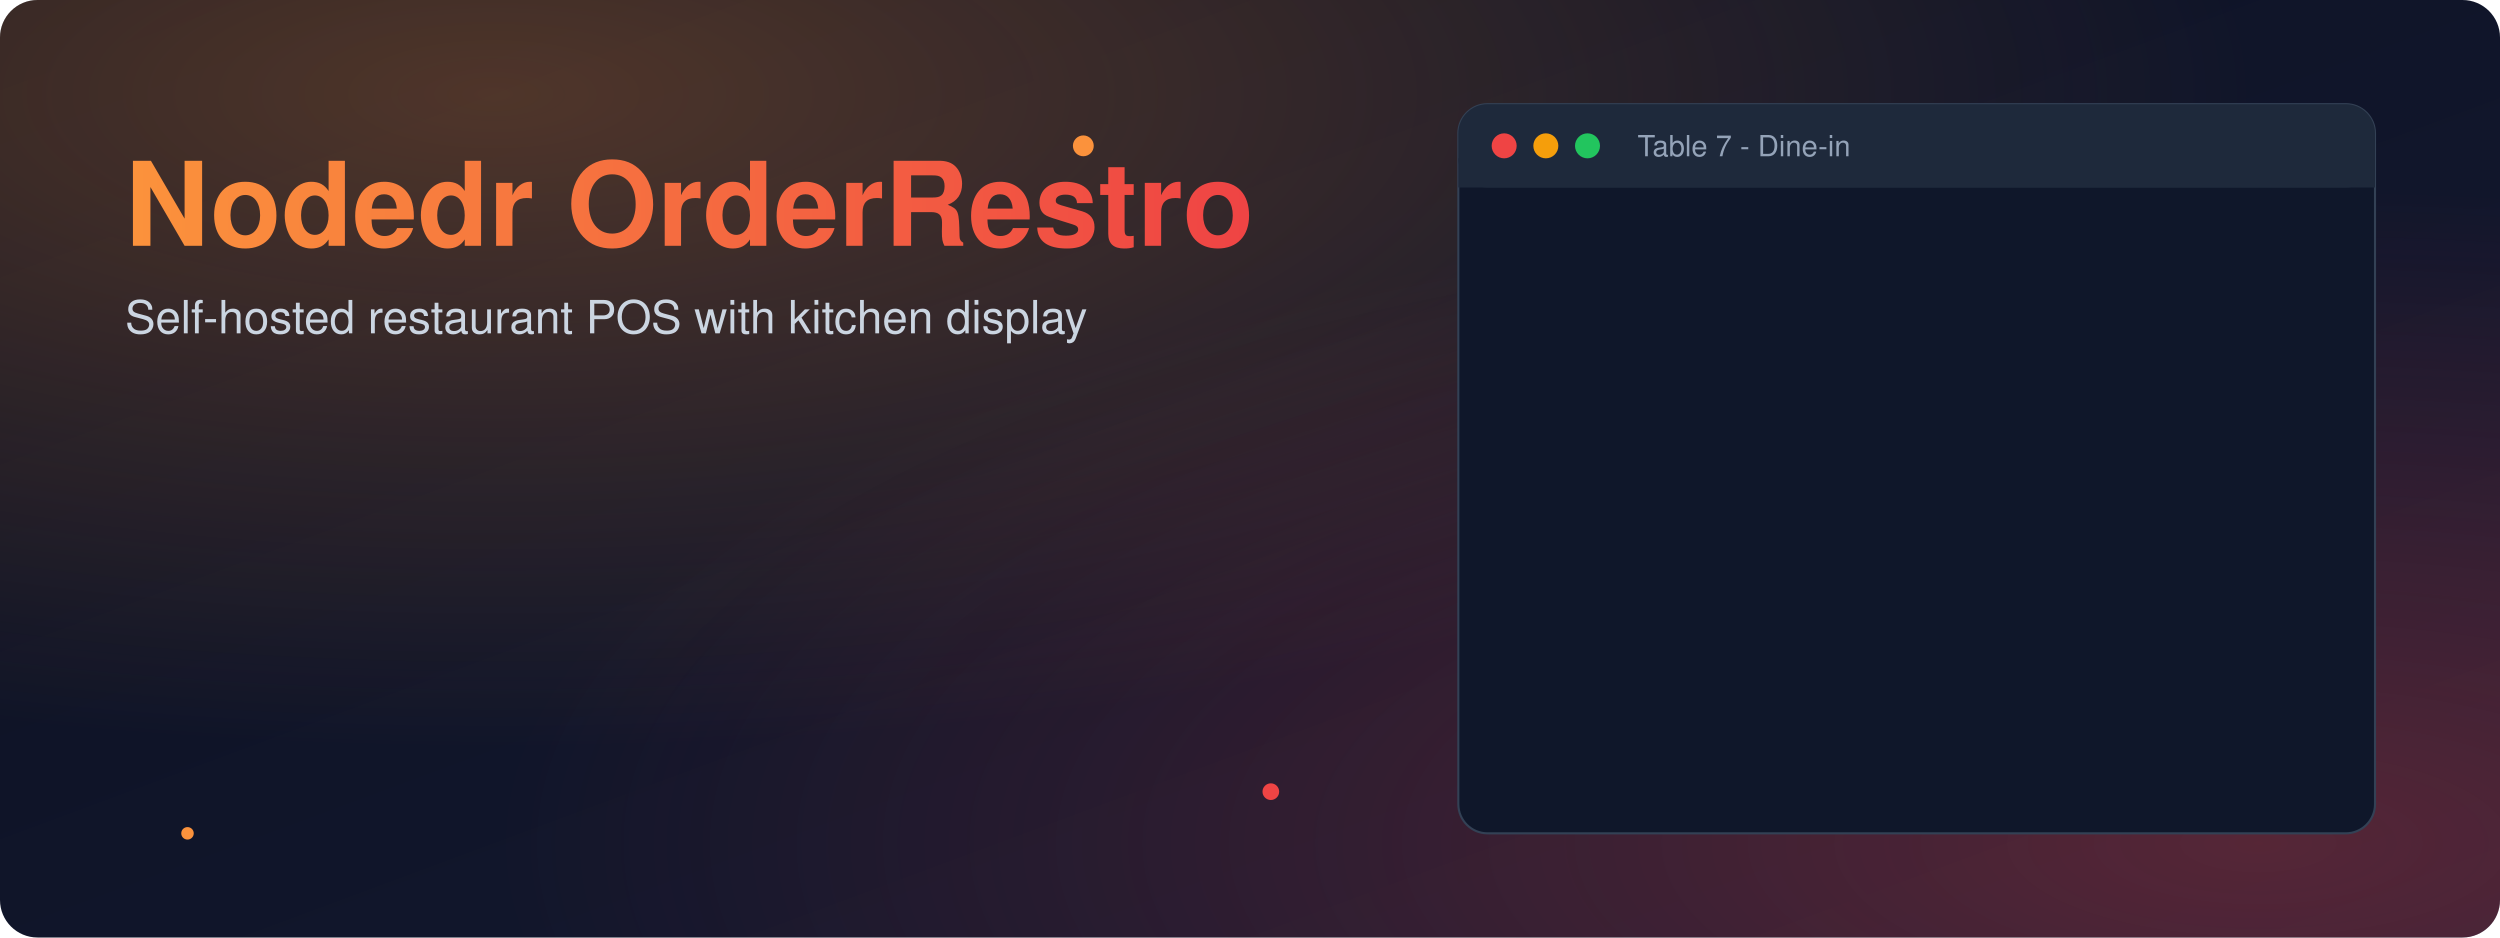
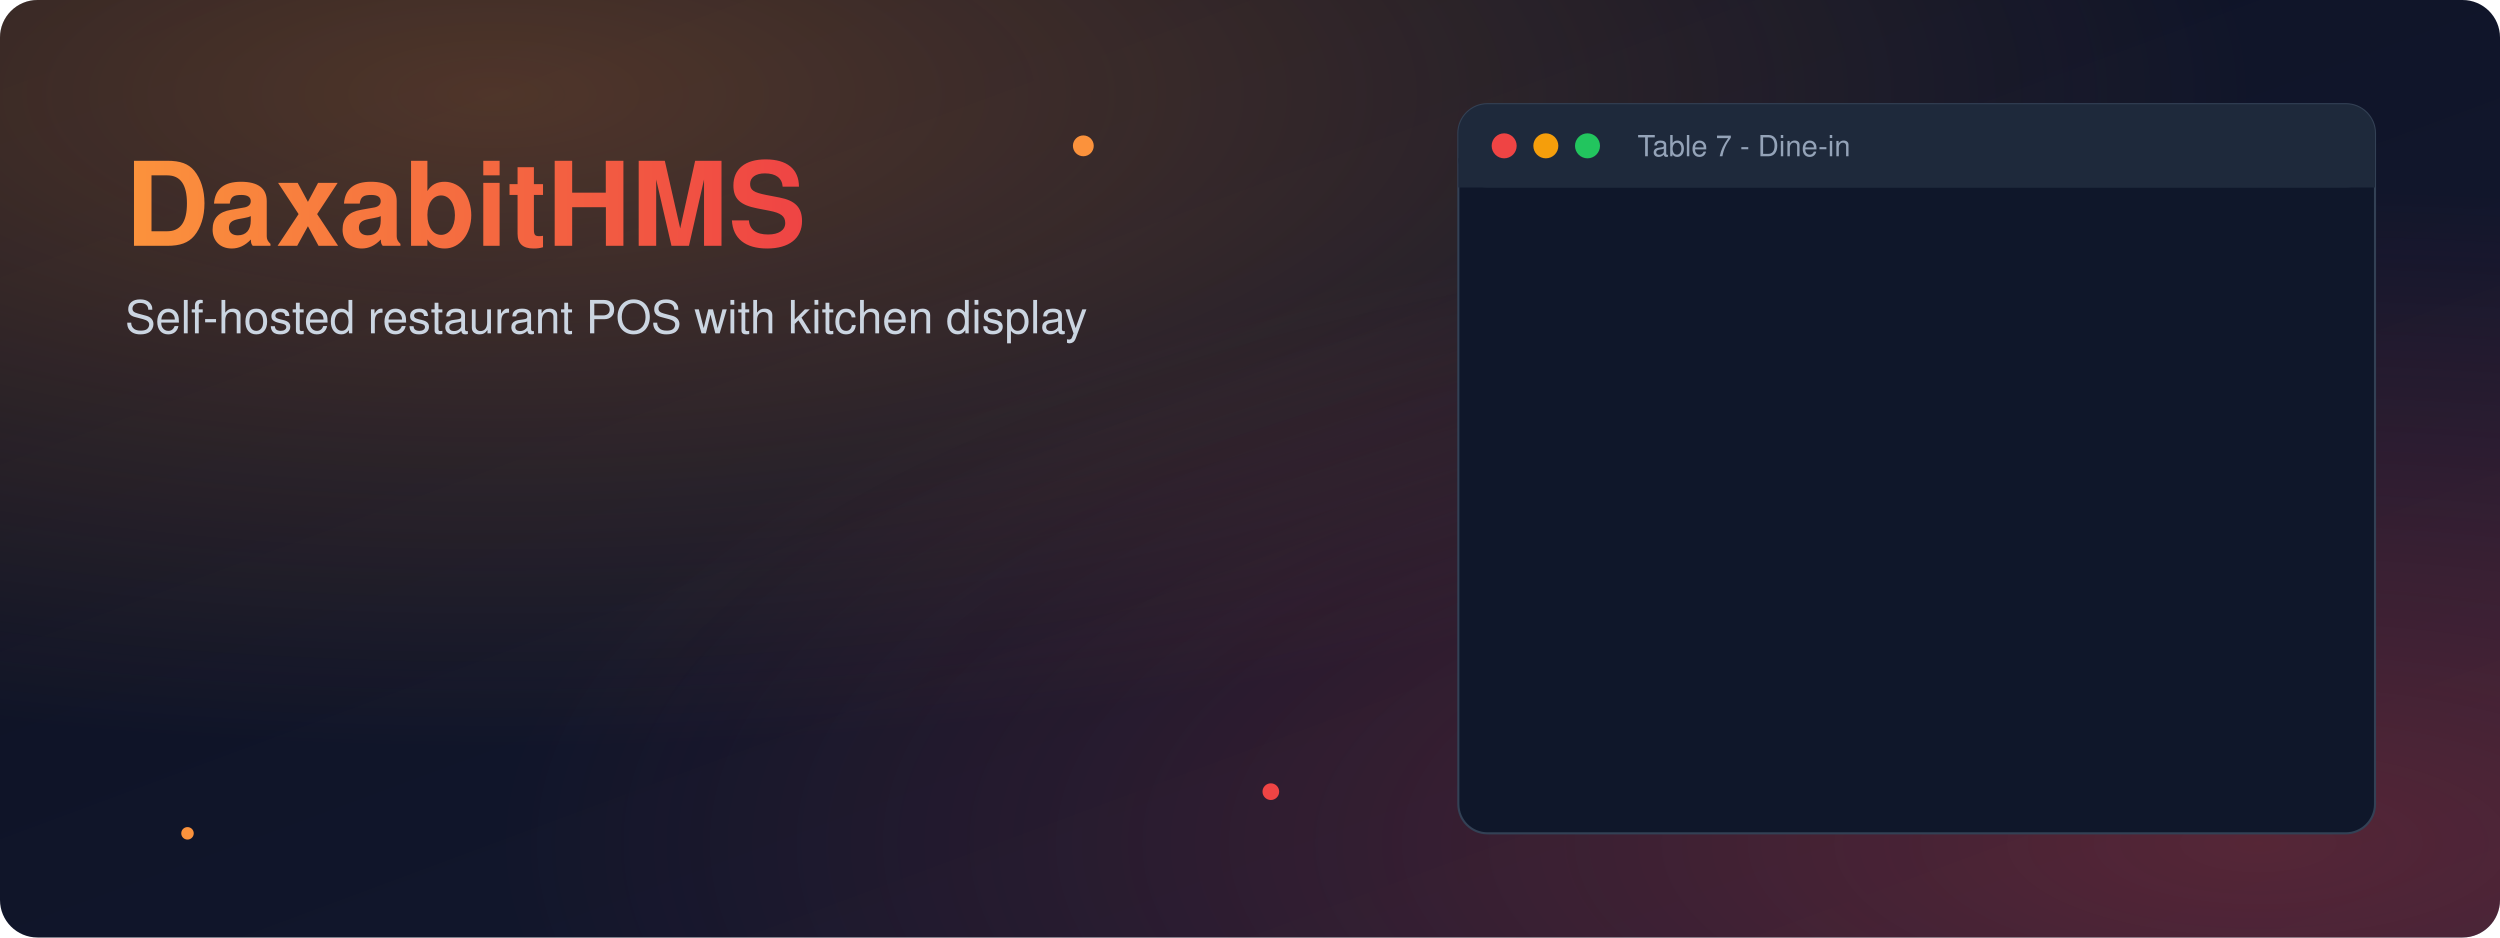
- <svg xmlns="http://www.w3.org/2000/svg" width="1200" height="450" viewBox="0 0 1200 450" role="img" aria-label="Nodedr OrderRestro - Self-hosted restaurant POS with kitchen display">
+ <svg xmlns="http://www.w3.org/2000/svg" width="1200" height="450" viewBox="0 0 1200 450" role="img" aria-label="DaxabitHMS - Self-hosted restaurant POS with kitchen display">
  <style>@media (prefers-reduced-motion: reduce){*{animation:none!important;opacity:1!important}}@keyframes typ{0%,3.00%{width:0}17.00%,93%{width:642px}100%{width:0}}@keyframes c0{0%,18.00%{opacity:0;transform:translateY(6px)}20.00%,93.00%{opacity:1;transform:translateY(0)}100%{opacity:0;transform:translateY(0)}}@keyframes c1{0%,21.00%{opacity:0;transform:translateY(6px)}23.00%,93.00%{opacity:1;transform:translateY(0)}100%{opacity:0;transform:translateY(0)}}@keyframes c2{0%,24.00%{opacity:0;transform:translateY(6px)}26.00%,93.00%{opacity:1;transform:translateY(0)}100%{opacity:0;transform:translateY(0)}}@keyframes c3{0%,27.00%{opacity:0;transform:translateY(6px)}29.00%,93.00%{opacity:1;transform:translateY(0)}100%{opacity:0;transform:translateY(0)}}@keyframes lic{0%,38.00%{opacity:0;transform:translateY(6px)}40.00%,93.00%{opacity:1;transform:translateY(0)}100%{opacity:0;transform:translateY(0)}}@keyframes r0{0%,12.00%{opacity:0;transform:translateY(6px)}14.00%,93.00%{opacity:1;transform:translateY(0)}100%{opacity:0;transform:translateY(0)}}@keyframes r1{0%,19.00%{opacity:0;transform:translateY(6px)}21.00%,93.00%{opacity:1;transform:translateY(0)}100%{opacity:0;transform:translateY(0)}}@keyframes r2{0%,26.00%{opacity:0;transform:translateY(6px)}28.00%,93.00%{opacity:1;transform:translateY(0)}100%{opacity:0;transform:translateY(0)}}@keyframes r3{0%,33.00%{opacity:0;transform:translateY(6px)}35.00%,93.00%{opacity:1;transform:translateY(0)}100%{opacity:0;transform:translateY(0)}}@keyframes tot{0%,45.00%{opacity:0;transform:translateY(6px)}47.00%,93.00%{opacity:1;transform:translateY(0)}100%{opacity:0;transform:translateY(0)}}@keyframes bdg{0%,55.00%{opacity:0;transform:translateY(6px)}57.00%,93.00%{opacity:1;transform:translateY(0)}100%{opacity:0;transform:translateY(0)}}.title,.sub{animation:rise 14.0s ease-out infinite}@keyframes rise{0%{opacity:0;transform:translateY(10px)}4%,93%{opacity:1;transform:translateY(0)}100%{opacity:0}}.typ{animation:typ 14.0s steps(58) infinite}.float{animation:flt 6s ease-in-out infinite}@keyframes flt{50%{transform:translateY(-8px)}}.orb{animation:orb 7s ease-in-out infinite}.o2{animation-delay:-2s}.o3{animation-delay:-4s}@keyframes orb{50%{transform:translateY(-18px);opacity:.4}}.c0{animation:c0 14.0s ease-out infinite;opacity:0}.c1{animation:c1 14.0s ease-out infinite;opacity:0}.c2{animation:c2 14.0s ease-out infinite;opacity:0}.c3{animation:c3 14.0s ease-out infinite;opacity:0}.c4{animation:c4 14.0s ease-out infinite;opacity:0}.r0{animation:r0 14.0s ease-out infinite;opacity:0}.r1{animation:r1 14.0s ease-out infinite;opacity:0}.r2{animation:r2 14.0s ease-out infinite;opacity:0}.r3{animation:r3 14.0s ease-out infinite;opacity:0}.lic{animation:lic 14.0s ease-out infinite;opacity:0}.tot{animation:tot 14.0s ease-out infinite;opacity:0}.bdg{animation:bdg 14.0s ease-out infinite;opacity:0}</style>
  <defs>
    <linearGradient id="bg" x1="0" y1="0" x2="1" y2="1">
      <stop offset="0" stop-color="#0b1020" />
      <stop offset="1" stop-color="#151a33" />
    </linearGradient>
    <linearGradient id="ac" x1="0" y1="0" x2="1" y2="0">
      <stop offset="0" stop-color="#fb923c" />
      <stop offset="1" stop-color="#ef4444" />
    </linearGradient>
    <radialGradient id="g1" cx="0.2" cy="0.1" r="0.7">
      <stop offset="0" stop-color="#fb923c" stop-opacity="0.28" />
      <stop offset="1" stop-color="#fb923c" stop-opacity="0" />
    </radialGradient>
    <radialGradient id="g2" cx="0.9" cy="0.9" r="0.7">
      <stop offset="0" stop-color="#ef4444" stop-opacity="0.30" />
      <stop offset="1" stop-color="#ef4444" stop-opacity="0" />
    </radialGradient>
    <clipPath id="tclip">
      <rect class="typ" x="60" y="188" width="0" height="40" />
    </clipPath>
  </defs>
  <rect width="1200" height="450" rx="18" fill="url(#bg)" />
  <rect width="1200" height="450" rx="18" fill="url(#g1)" />
  <rect width="1200" height="450" rx="18" fill="url(#g2)" />
  <circle class="orb o1" cx="520" cy="70" r="5" fill="#fb923c" />
  <circle class="orb o2" cx="610" cy="380" r="4" fill="#ef4444" />
  <circle class="orb o3" cx="90" cy="400" r="3" fill="#fb923c" />
-   <text x="60" y="118" font-family="-apple-system,BlinkMacSystemFont,'Segoe UI',Helvetica,Arial,sans-serif" font-size="56" font-weight="800" fill="url(#ac)" class="title">Nodedr OrderRestro</text>
+   <text x="60" y="118" font-family="-apple-system,BlinkMacSystemFont,'Segoe UI',Helvetica,Arial,sans-serif" font-size="56" font-weight="800" fill="url(#ac)" class="title">DaxabitHMS</text>
  <text x="60" y="160" font-family="-apple-system,BlinkMacSystemFont,'Segoe UI',Helvetica,Arial,sans-serif" font-size="22" fill="#cbd5e1" class="sub">Self-hosted restaurant POS with kitchen display</text>
  <g clip-path="url(#tclip)">
    <text x="60" y="214" font-family="ui-monospace,SFMono-Regular,Menlo,Consolas,monospace" font-size="18" fill="#fb923c">Tables, KOT, UPI QR, inventory and payroll. Works offline.</text>
  </g>
  <g class="c0">
    <rect x="60" y="262" width="150" height="34" rx="17" fill="none" stroke="#fb923c" stroke-opacity="0.55" />
    <text x="135" y="284" text-anchor="middle" font-family="-apple-system,BlinkMacSystemFont,'Segoe UI',Helvetica,Arial,sans-serif" font-size="15" fill="#e2e8f0">UPI QR payments</text>
  </g>
  <g class="c1">
    <rect x="220.0" y="262" width="150" height="34" rx="17" fill="none" stroke="#fb923c" stroke-opacity="0.55" />
    <text x="295" y="284" text-anchor="middle" font-family="-apple-system,BlinkMacSystemFont,'Segoe UI',Helvetica,Arial,sans-serif" font-size="15" fill="#e2e8f0">Kitchen display</text>
  </g>
  <g class="c2">
    <rect x="380.0" y="262" width="125" height="34" rx="17" fill="none" stroke="#fb923c" stroke-opacity="0.55" />
    <text x="442" y="284" text-anchor="middle" font-family="-apple-system,BlinkMacSystemFont,'Segoe UI',Helvetica,Arial,sans-serif" font-size="15" fill="#e2e8f0">Reservations</text>
  </g>
  <g class="c3">
    <rect x="514.8" y="262" width="83" height="34" rx="17" fill="none" stroke="#fb923c" stroke-opacity="0.55" />
    <text x="556" y="284" text-anchor="middle" font-family="-apple-system,BlinkMacSystemFont,'Segoe UI',Helvetica,Arial,sans-serif" font-size="15" fill="#e2e8f0">Payroll</text>
  </g>
  <g class="lic">
-     <text x="60" y="352" font-family="-apple-system,BlinkMacSystemFont,'Segoe UI',Helvetica,Arial,sans-serif" font-size="16" fill="#94a3b8">Open source (AGPL-3.0) · Self-hosted · Made by NodeDR Infotech</text>
+     <text x="60" y="352" font-family="-apple-system,BlinkMacSystemFont,'Segoe UI',Helvetica,Arial,sans-serif" font-size="16" fill="#94a3b8">Open source (AGPL-3.0) · Self-hosted · Made by DaxabitHMS</text>
    <rect x="60" y="372" width="170" height="3" rx="2" fill="url(#ac)" />
  </g>
  <g class="float">
    <rect x="700" y="50" width="440" height="350" rx="14" fill="#0f172a" stroke="#334155" />
    <rect x="700" y="50" width="440" height="40" rx="14" fill="#1e293b" />
    <rect x="700" y="76" width="440" height="14" fill="#1e293b" />
    <circle cx="722" cy="70" r="6" fill="#ef4444" />
    <circle cx="742" cy="70" r="6" fill="#f59e0b" />
    <circle cx="762" cy="70" r="6" fill="#22c55e" />
    <text x="786" y="75" font-family="-apple-system,BlinkMacSystemFont,'Segoe UI',Helvetica,Arial,sans-serif" font-size="14" fill="#94a3b8">Table 7 - Dine-in</text>
    <g class="r0">
      <text x="728" y="130" font-family="-apple-system,BlinkMacSystemFont,'Segoe UI',Helvetica,Arial,sans-serif" font-size="18" fill="#e2e8f0">Paneer Tikka x2</text>
      <text x="1112" y="130" text-anchor="end" font-family="ui-monospace,SFMono-Regular,Menlo,Consolas,monospace" font-size="18" fill="#e2e8f0">Rs 520.00</text>
      <line x1="728" y1="142" x2="1112" y2="142" stroke="#1e293b" />
    </g>
    <g class="r1">
      <text x="728" y="170" font-family="-apple-system,BlinkMacSystemFont,'Segoe UI',Helvetica,Arial,sans-serif" font-size="18" fill="#e2e8f0">Butter Naan x4</text>
      <text x="1112" y="170" text-anchor="end" font-family="ui-monospace,SFMono-Regular,Menlo,Consolas,monospace" font-size="18" fill="#e2e8f0">Rs 240.00</text>
      <line x1="728" y1="182" x2="1112" y2="182" stroke="#1e293b" />
    </g>
    <g class="r2">
      <text x="728" y="210" font-family="-apple-system,BlinkMacSystemFont,'Segoe UI',Helvetica,Arial,sans-serif" font-size="18" fill="#e2e8f0">Dal Makhani</text>
      <text x="1112" y="210" text-anchor="end" font-family="ui-monospace,SFMono-Regular,Menlo,Consolas,monospace" font-size="18" fill="#e2e8f0">Rs 280.00</text>
      <line x1="728" y1="222" x2="1112" y2="222" stroke="#1e293b" />
    </g>
    <g class="r3">
      <text x="728" y="250" font-family="-apple-system,BlinkMacSystemFont,'Segoe UI',Helvetica,Arial,sans-serif" font-size="18" fill="#e2e8f0">GST (5%)</text>
      <text x="1112" y="250" text-anchor="end" font-family="ui-monospace,SFMono-Regular,Menlo,Consolas,monospace" font-size="18" fill="#e2e8f0">Rs 52.00</text>
      <line x1="728" y1="262" x2="1112" y2="262" stroke="#1e293b" />
    </g>
    <g class="tot">
      <rect x="720" y="282" width="400" height="46" rx="10" fill="url(#ac)" opacity="0.95" />
      <text x="738" y="312" font-family="-apple-system,BlinkMacSystemFont,'Segoe UI',Helvetica,Arial,sans-serif" font-size="18" font-weight="700" fill="#0b1020">TOTAL</text>
      <text x="1102" y="312" text-anchor="end" font-family="ui-monospace,SFMono-Regular,Menlo,Consolas,monospace" font-size="22" font-weight="700" fill="#0b1020">Rs 1,092.00</text>
    </g>
    <g class="bdg">
      <rect x="720" y="348" width="238" height="34" rx="17" fill="#052e1a" stroke="#22c55e" />
      <circle cx="742" cy="365" r="7" fill="#22c55e" />
      <path d="M738.5 365 l2.5 2.8 l5 -5.6" stroke="#052e1a" stroke-width="2" fill="none" stroke-linecap="round" stroke-linejoin="round" />
      <text x="758" y="370" font-family="-apple-system,BlinkMacSystemFont,'Segoe UI',Helvetica,Arial,sans-serif" font-size="15" fill="#86efac">KOT sent to kitchen</text>
    </g>
  </g>
</svg>
